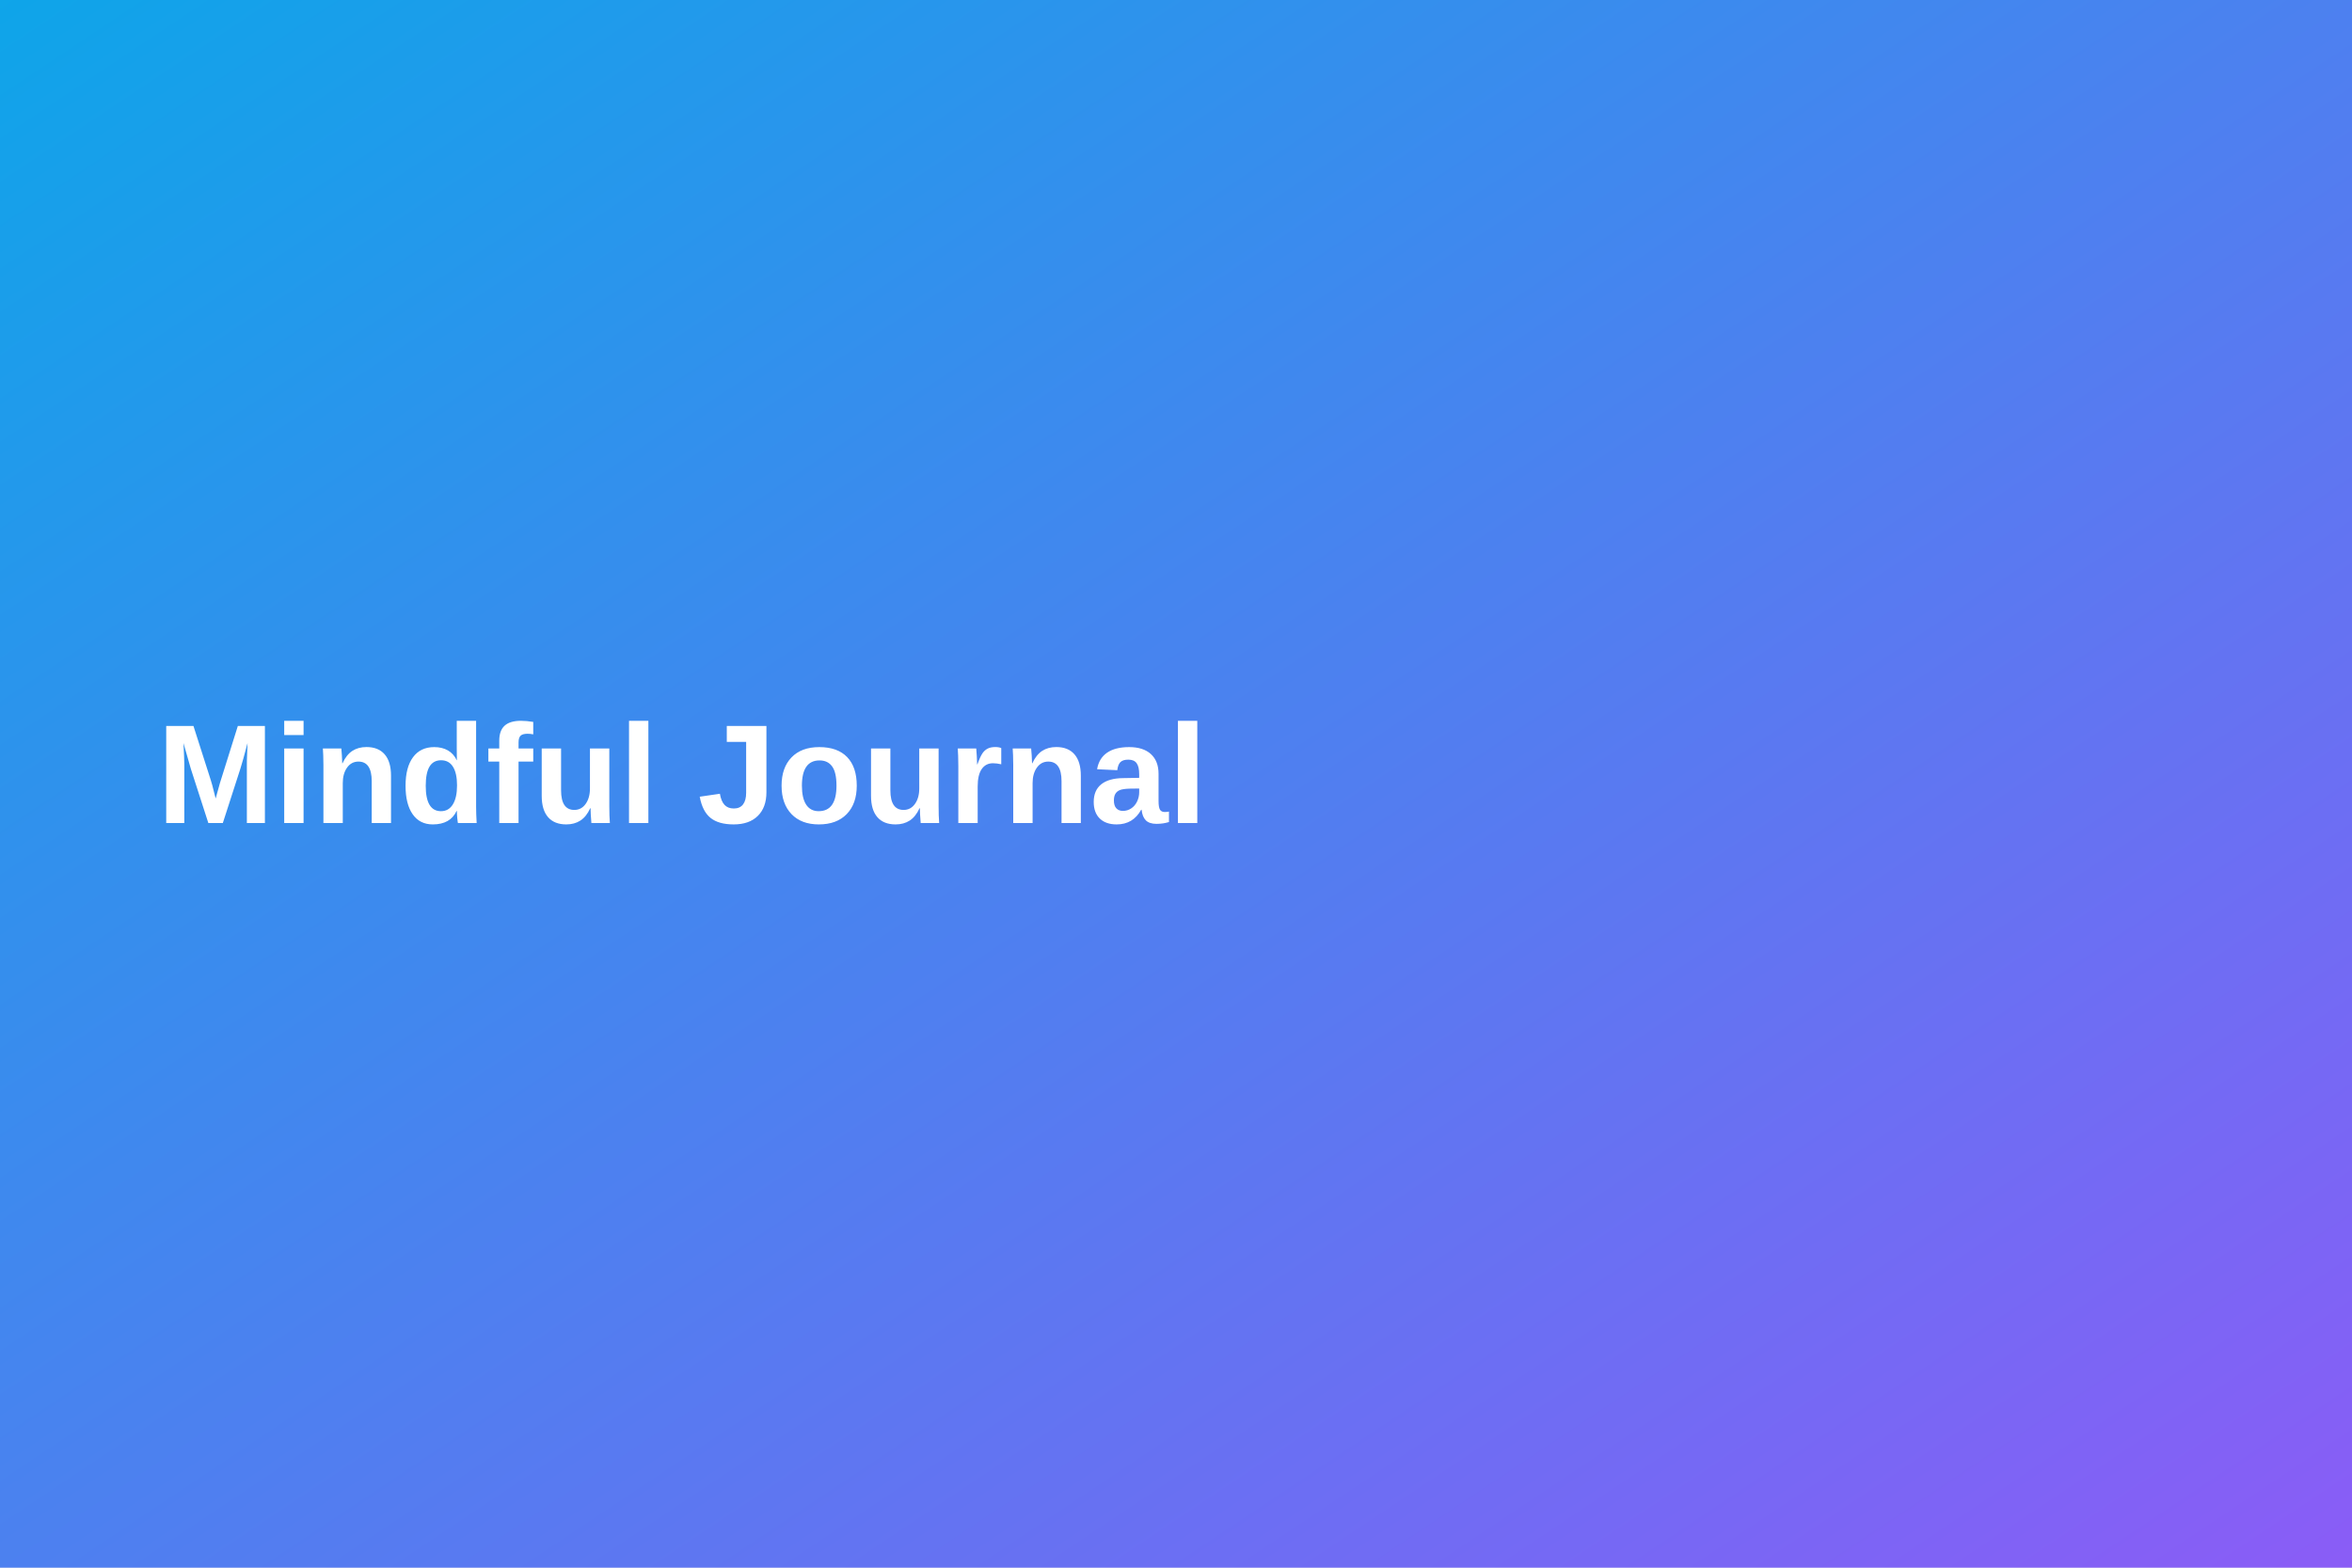
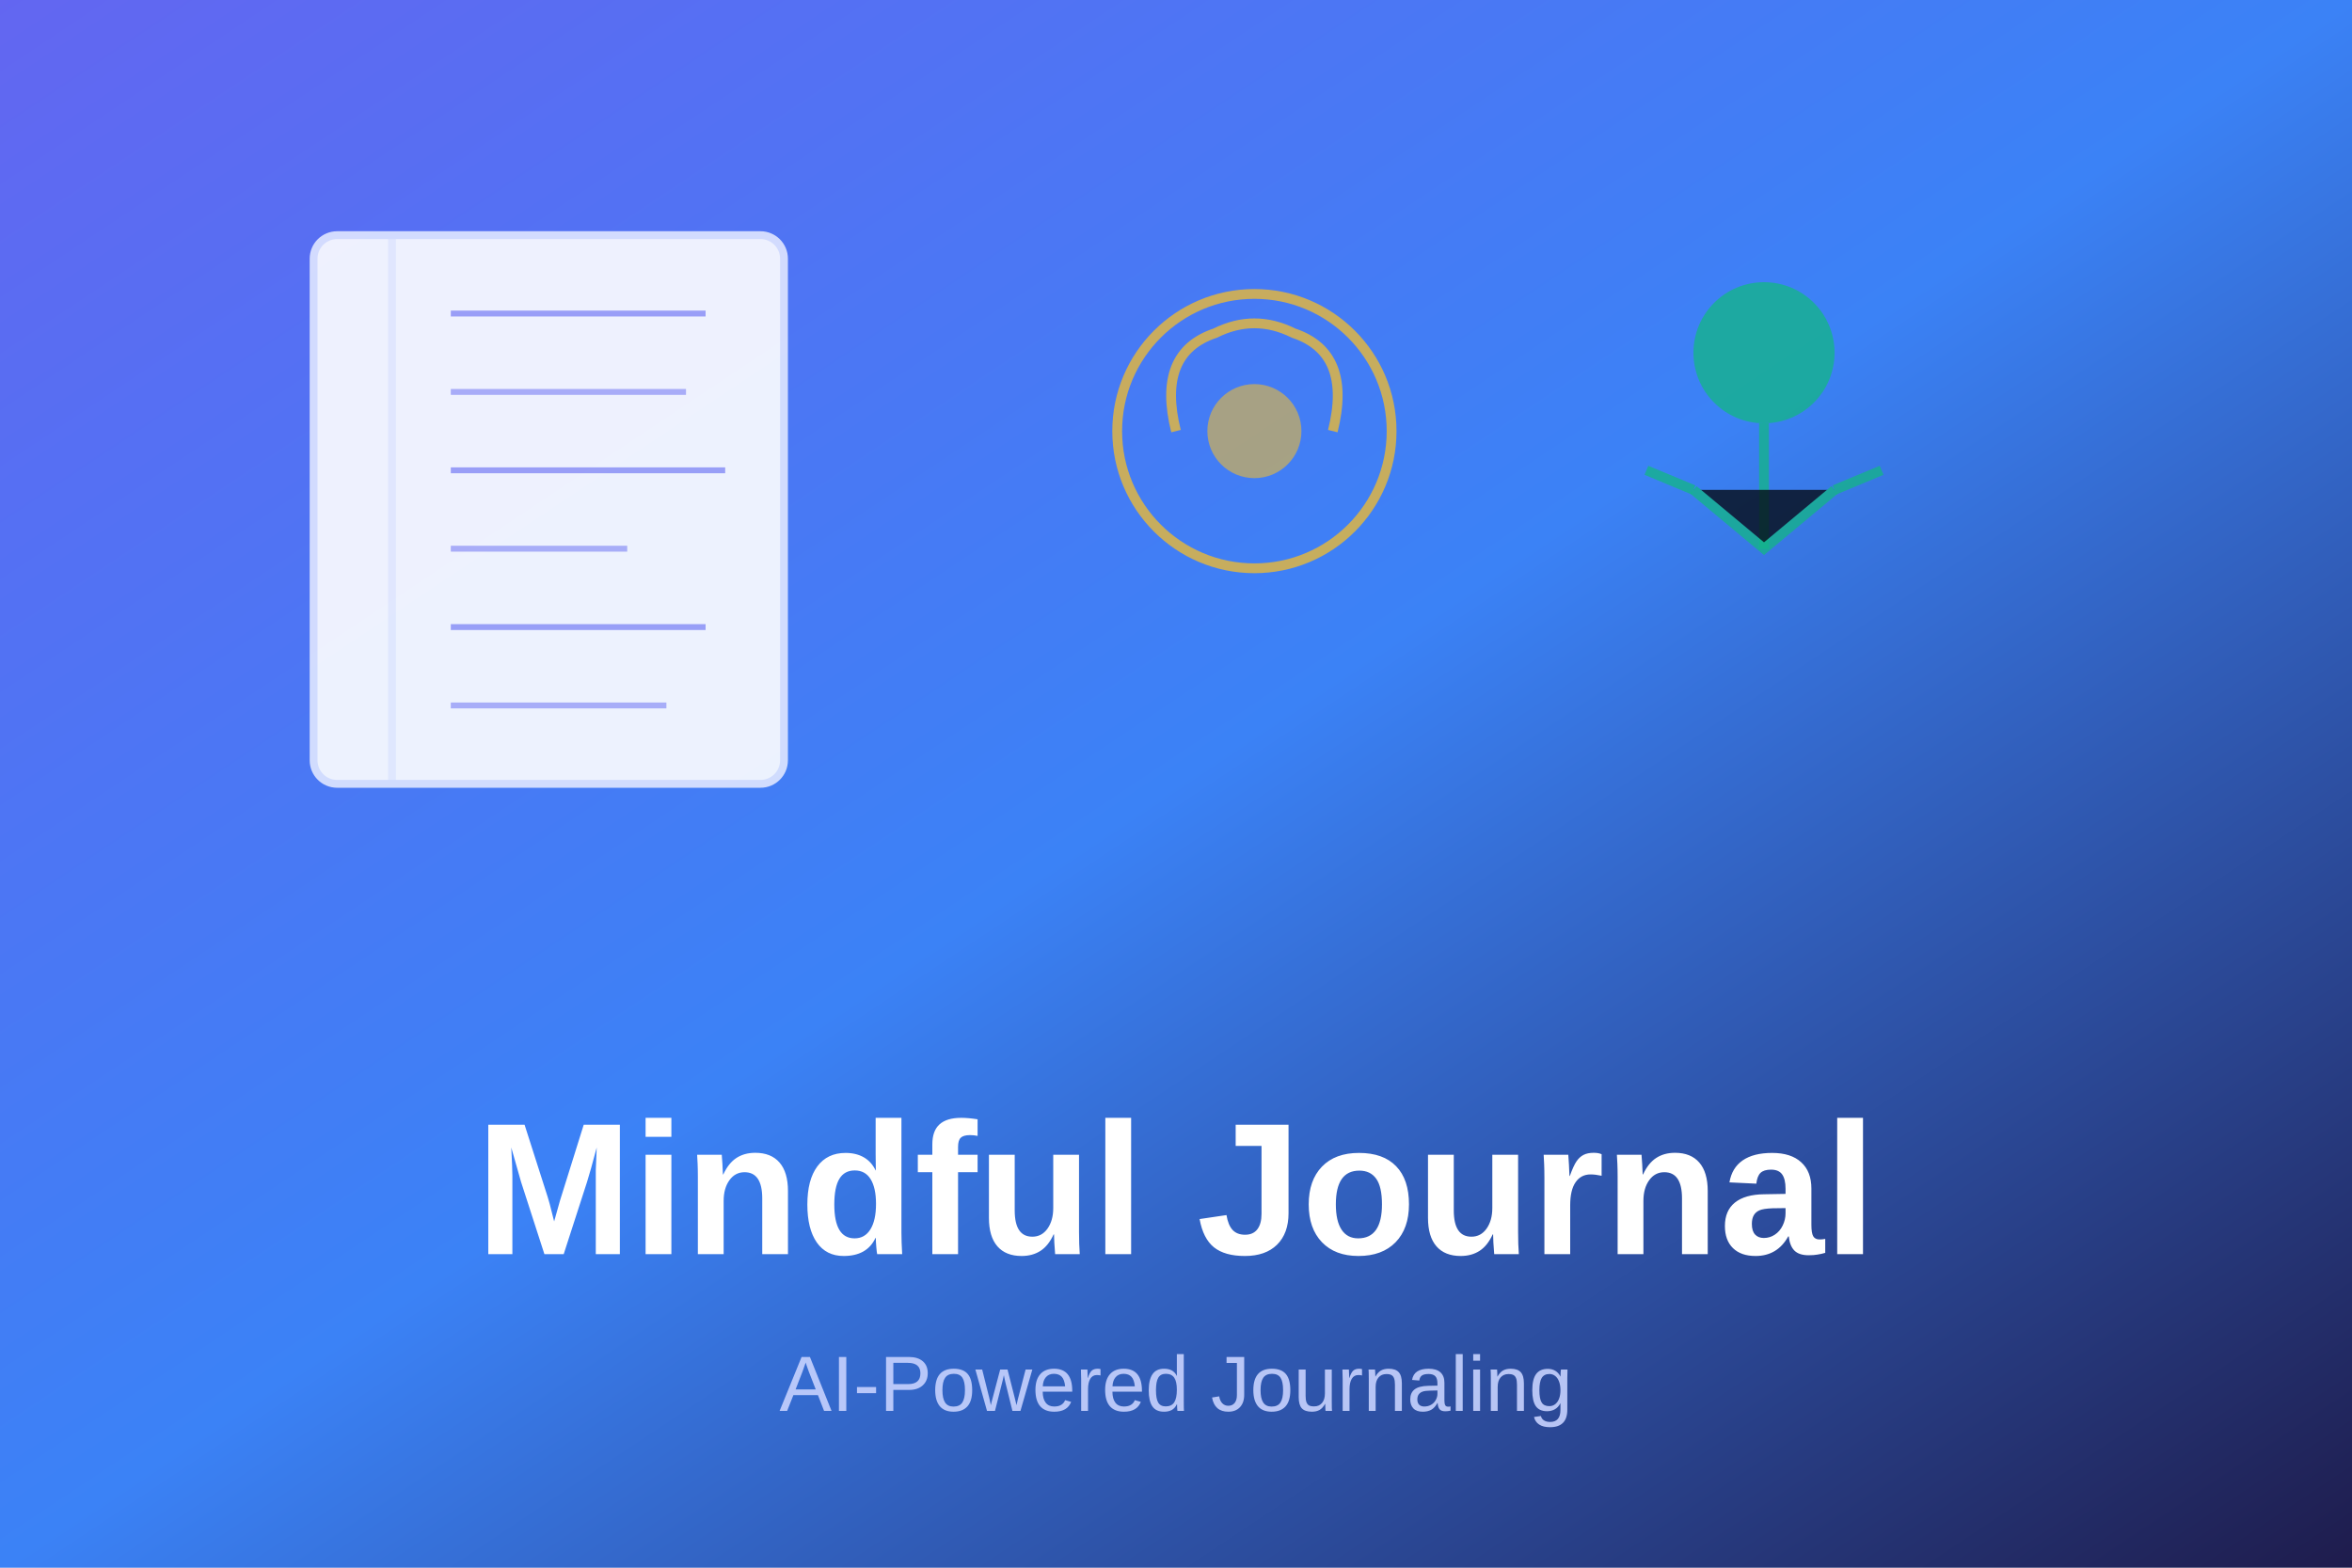
- <svg xmlns="http://www.w3.org/2000/svg" width="1200" height="800" viewBox="0 0 1200 800" role="img" aria-label="Mindful Journal">
+ <svg xmlns="http://www.w3.org/2000/svg" viewBox="0 0 600 400">
  <defs>
-     <linearGradient id="g1" x1="0" x2="1" y1="0" y2="1">
-       <stop offset="0%" stop-color="#0ea5e9" />
-       <stop offset="100%" stop-color="#8b5cf6" />
+     <linearGradient id="journalGrad" x1="0%" y1="0%" x2="100%" y2="100%">
+       <stop offset="0%" style="stop-color:#6366f1;stop-opacity:1" />
+       <stop offset="50%" style="stop-color:#3b82f6;stop-opacity:1" />
+       <stop offset="100%" style="stop-color:#1e1b4b;stop-opacity:1" />
    </linearGradient>
  </defs>
-   <rect width="1200" height="800" fill="url(#g1)" />
-   <text x="80" y="420" fill="white" font-size="72" font-family="Arial, sans-serif" font-weight="700">Mindful Journal</text>
+   <rect width="600" height="400" fill="url(#journalGrad)" />
+   <g opacity="0.9">
+     <rect x="80" y="60" width="120" height="140" fill="#fff" rx="6" stroke="#e0e7ff" stroke-width="2" />
+     <line x1="100" y1="60" x2="100" y2="200" stroke="#e0e7ff" stroke-width="2" opacity="0.5" />
+     <line x1="115" y1="80" x2="180" y2="80" stroke="#6366f1" stroke-width="1.5" opacity="0.6" />
+     <line x1="115" y1="100" x2="175" y2="100" stroke="#6366f1" stroke-width="1.5" opacity="0.5" />
+     <line x1="115" y1="120" x2="185" y2="120" stroke="#6366f1" stroke-width="1.5" opacity="0.6" />
+     <line x1="115" y1="140" x2="160" y2="140" stroke="#6366f1" stroke-width="1.5" opacity="0.5" />
+     <line x1="115" y1="160" x2="180" y2="160" stroke="#6366f1" stroke-width="1.5" opacity="0.6" />
+     <line x1="115" y1="180" x2="170" y2="180" stroke="#6366f1" stroke-width="1.5" opacity="0.5" />
+     <circle cx="320" cy="110" r="35" fill="none" stroke="#fbbf24" stroke-width="2.5" opacity="0.8" />
+     <path d="M 300 110 Q 295 90 310 85 Q 320 80 330 85 Q 345 90 340 110" fill="none" stroke="#fbbf24" stroke-width="2.5" opacity="0.8" />
+     <circle cx="320" cy="110" r="12" fill="#fbbf24" opacity="0.6" />
+     <circle cx="450" cy="90" r="18" fill="#10b981" opacity="0.8" />
+     <path d="M 450 108 L 450 140" stroke="#10b981" stroke-width="2.5" opacity="0.8" />
+     <path d="M 432 125 L 450 140 L 468 125" stroke="#10b981" stroke-width="2.5" opacity="0.8" />
+     <path d="M 420 120 L 432 125 M 480 120 L 468 125" stroke="#10b981" stroke-width="2.5" opacity="0.8" />
+   </g>
+   <text x="300" y="320" font-family="Arial, sans-serif" font-size="48" font-weight="bold" fill="#fff" text-anchor="middle">Mindful Journal</text>
+   <text x="300" y="360" font-family="Arial, sans-serif" font-size="20" fill="#c7d2fe" text-anchor="middle" opacity="0.9">AI-Powered Journaling</text>
</svg>
